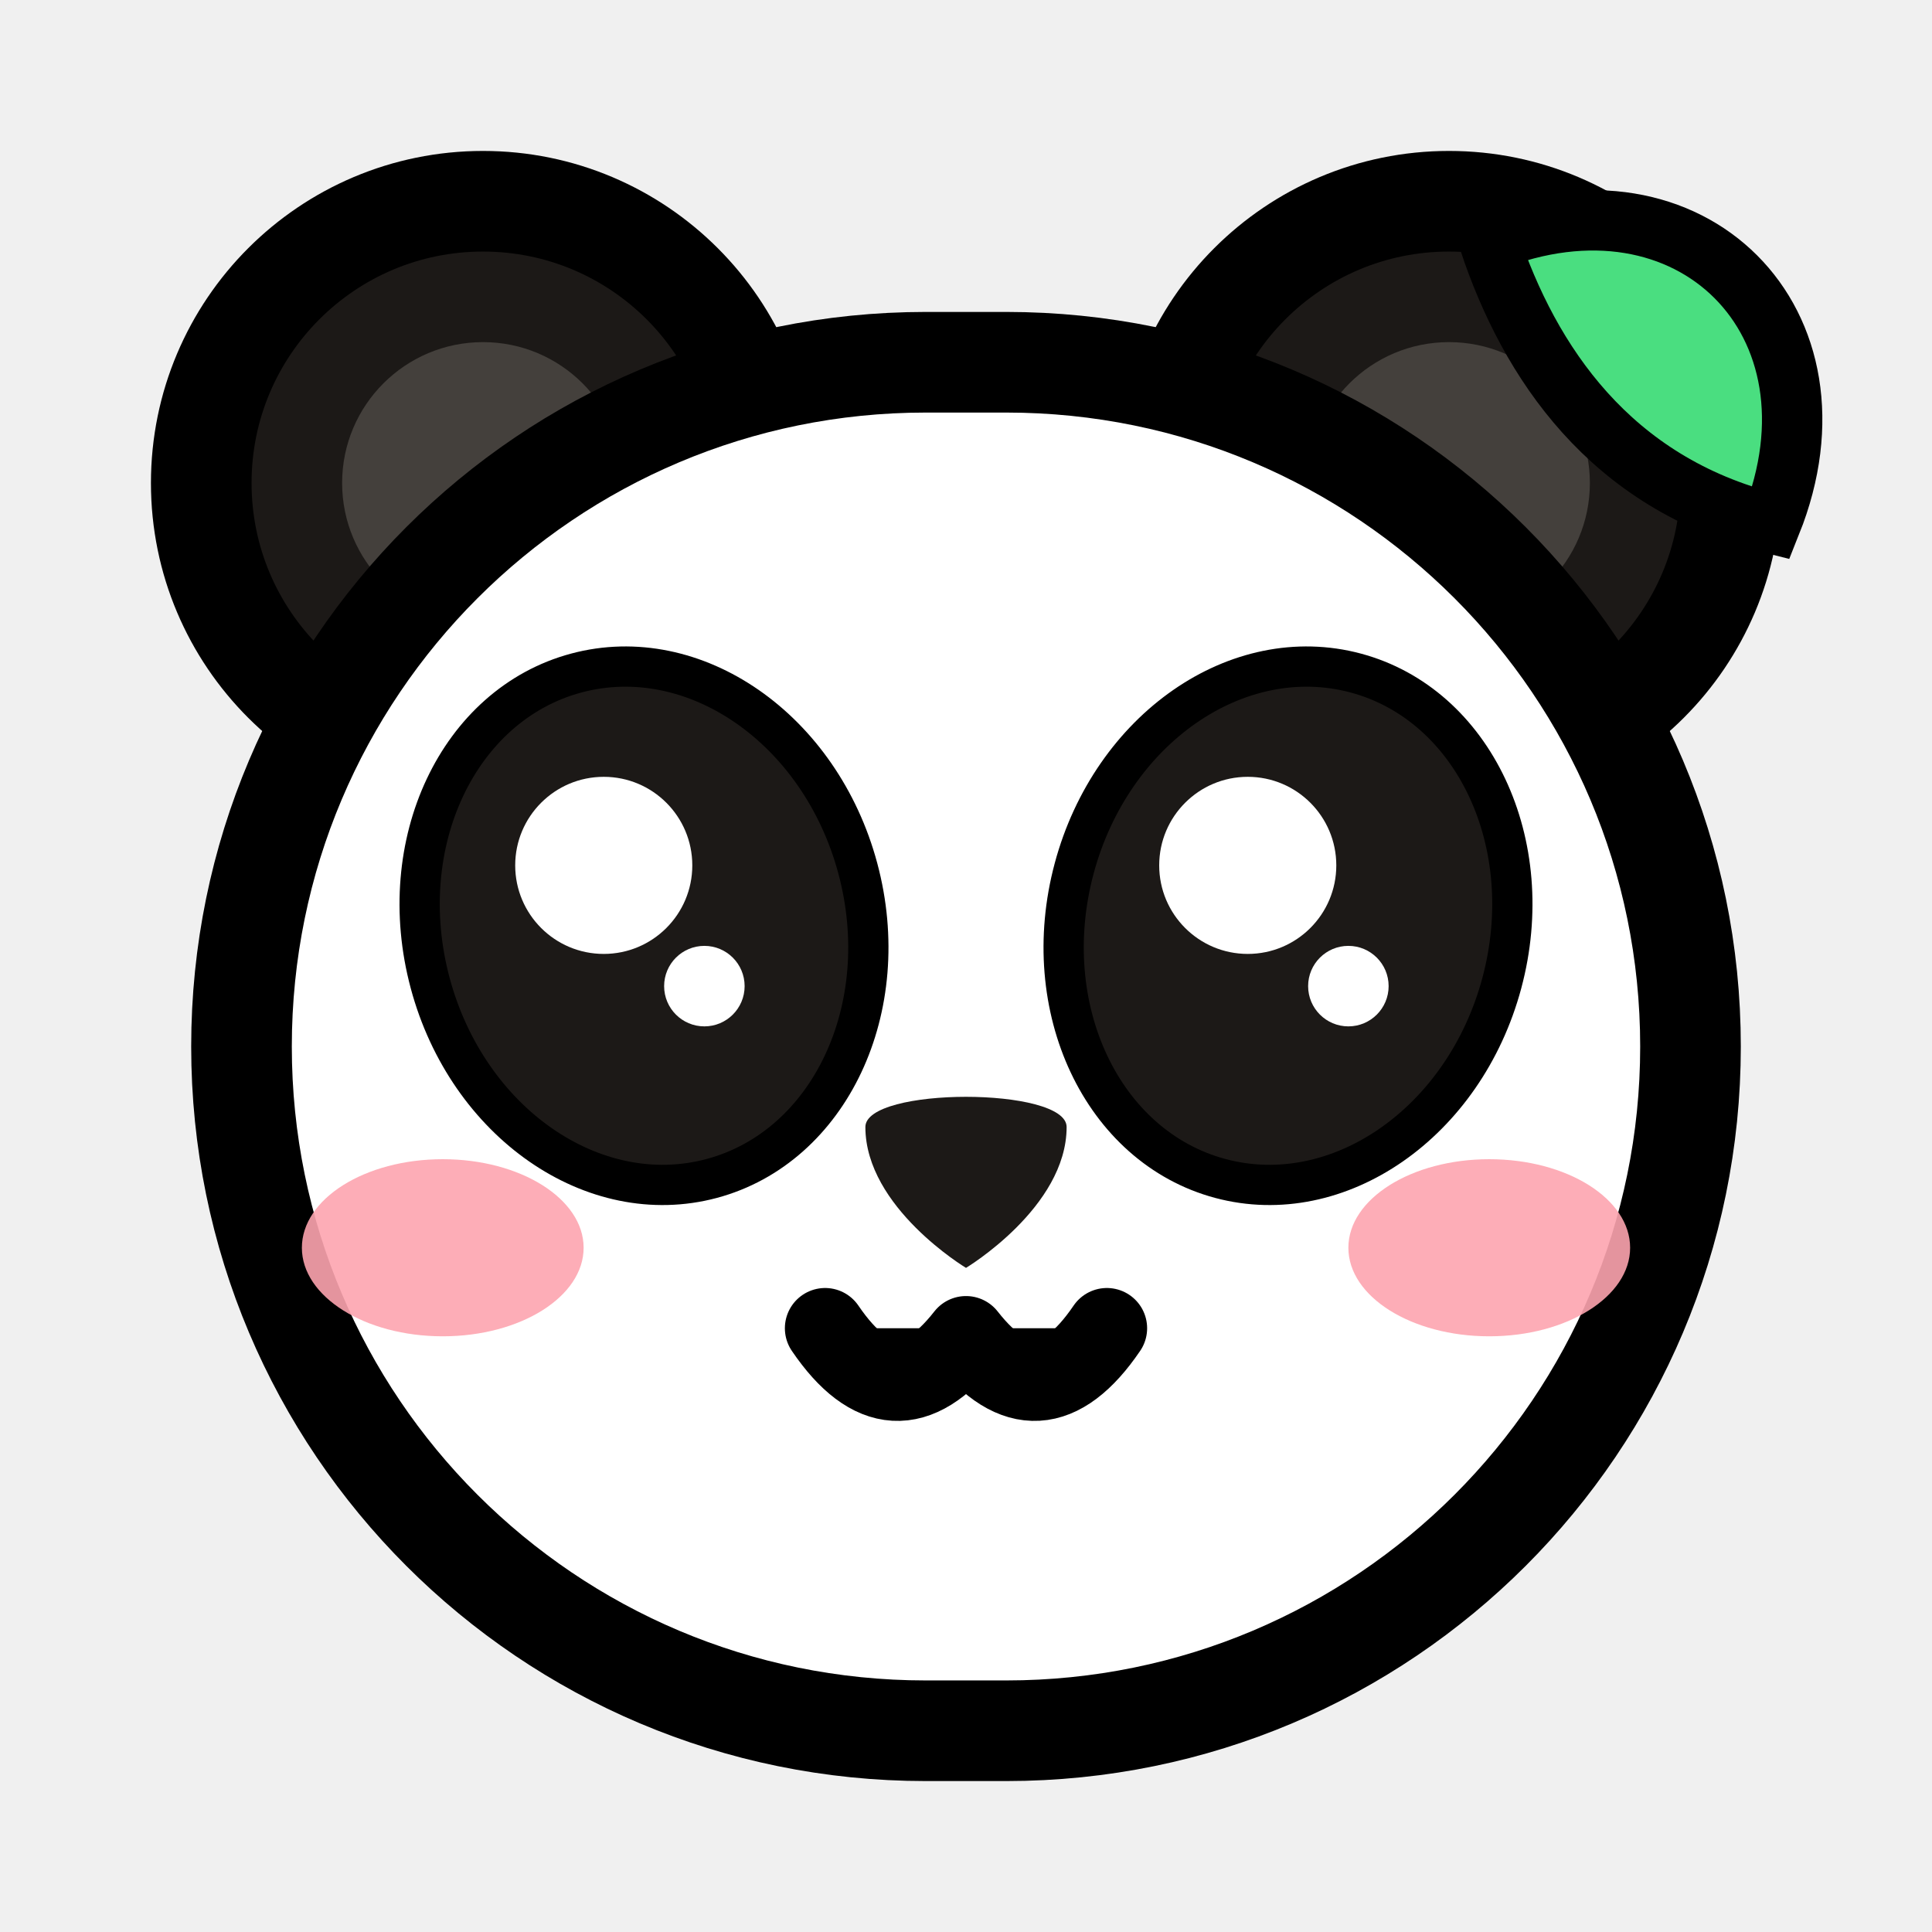
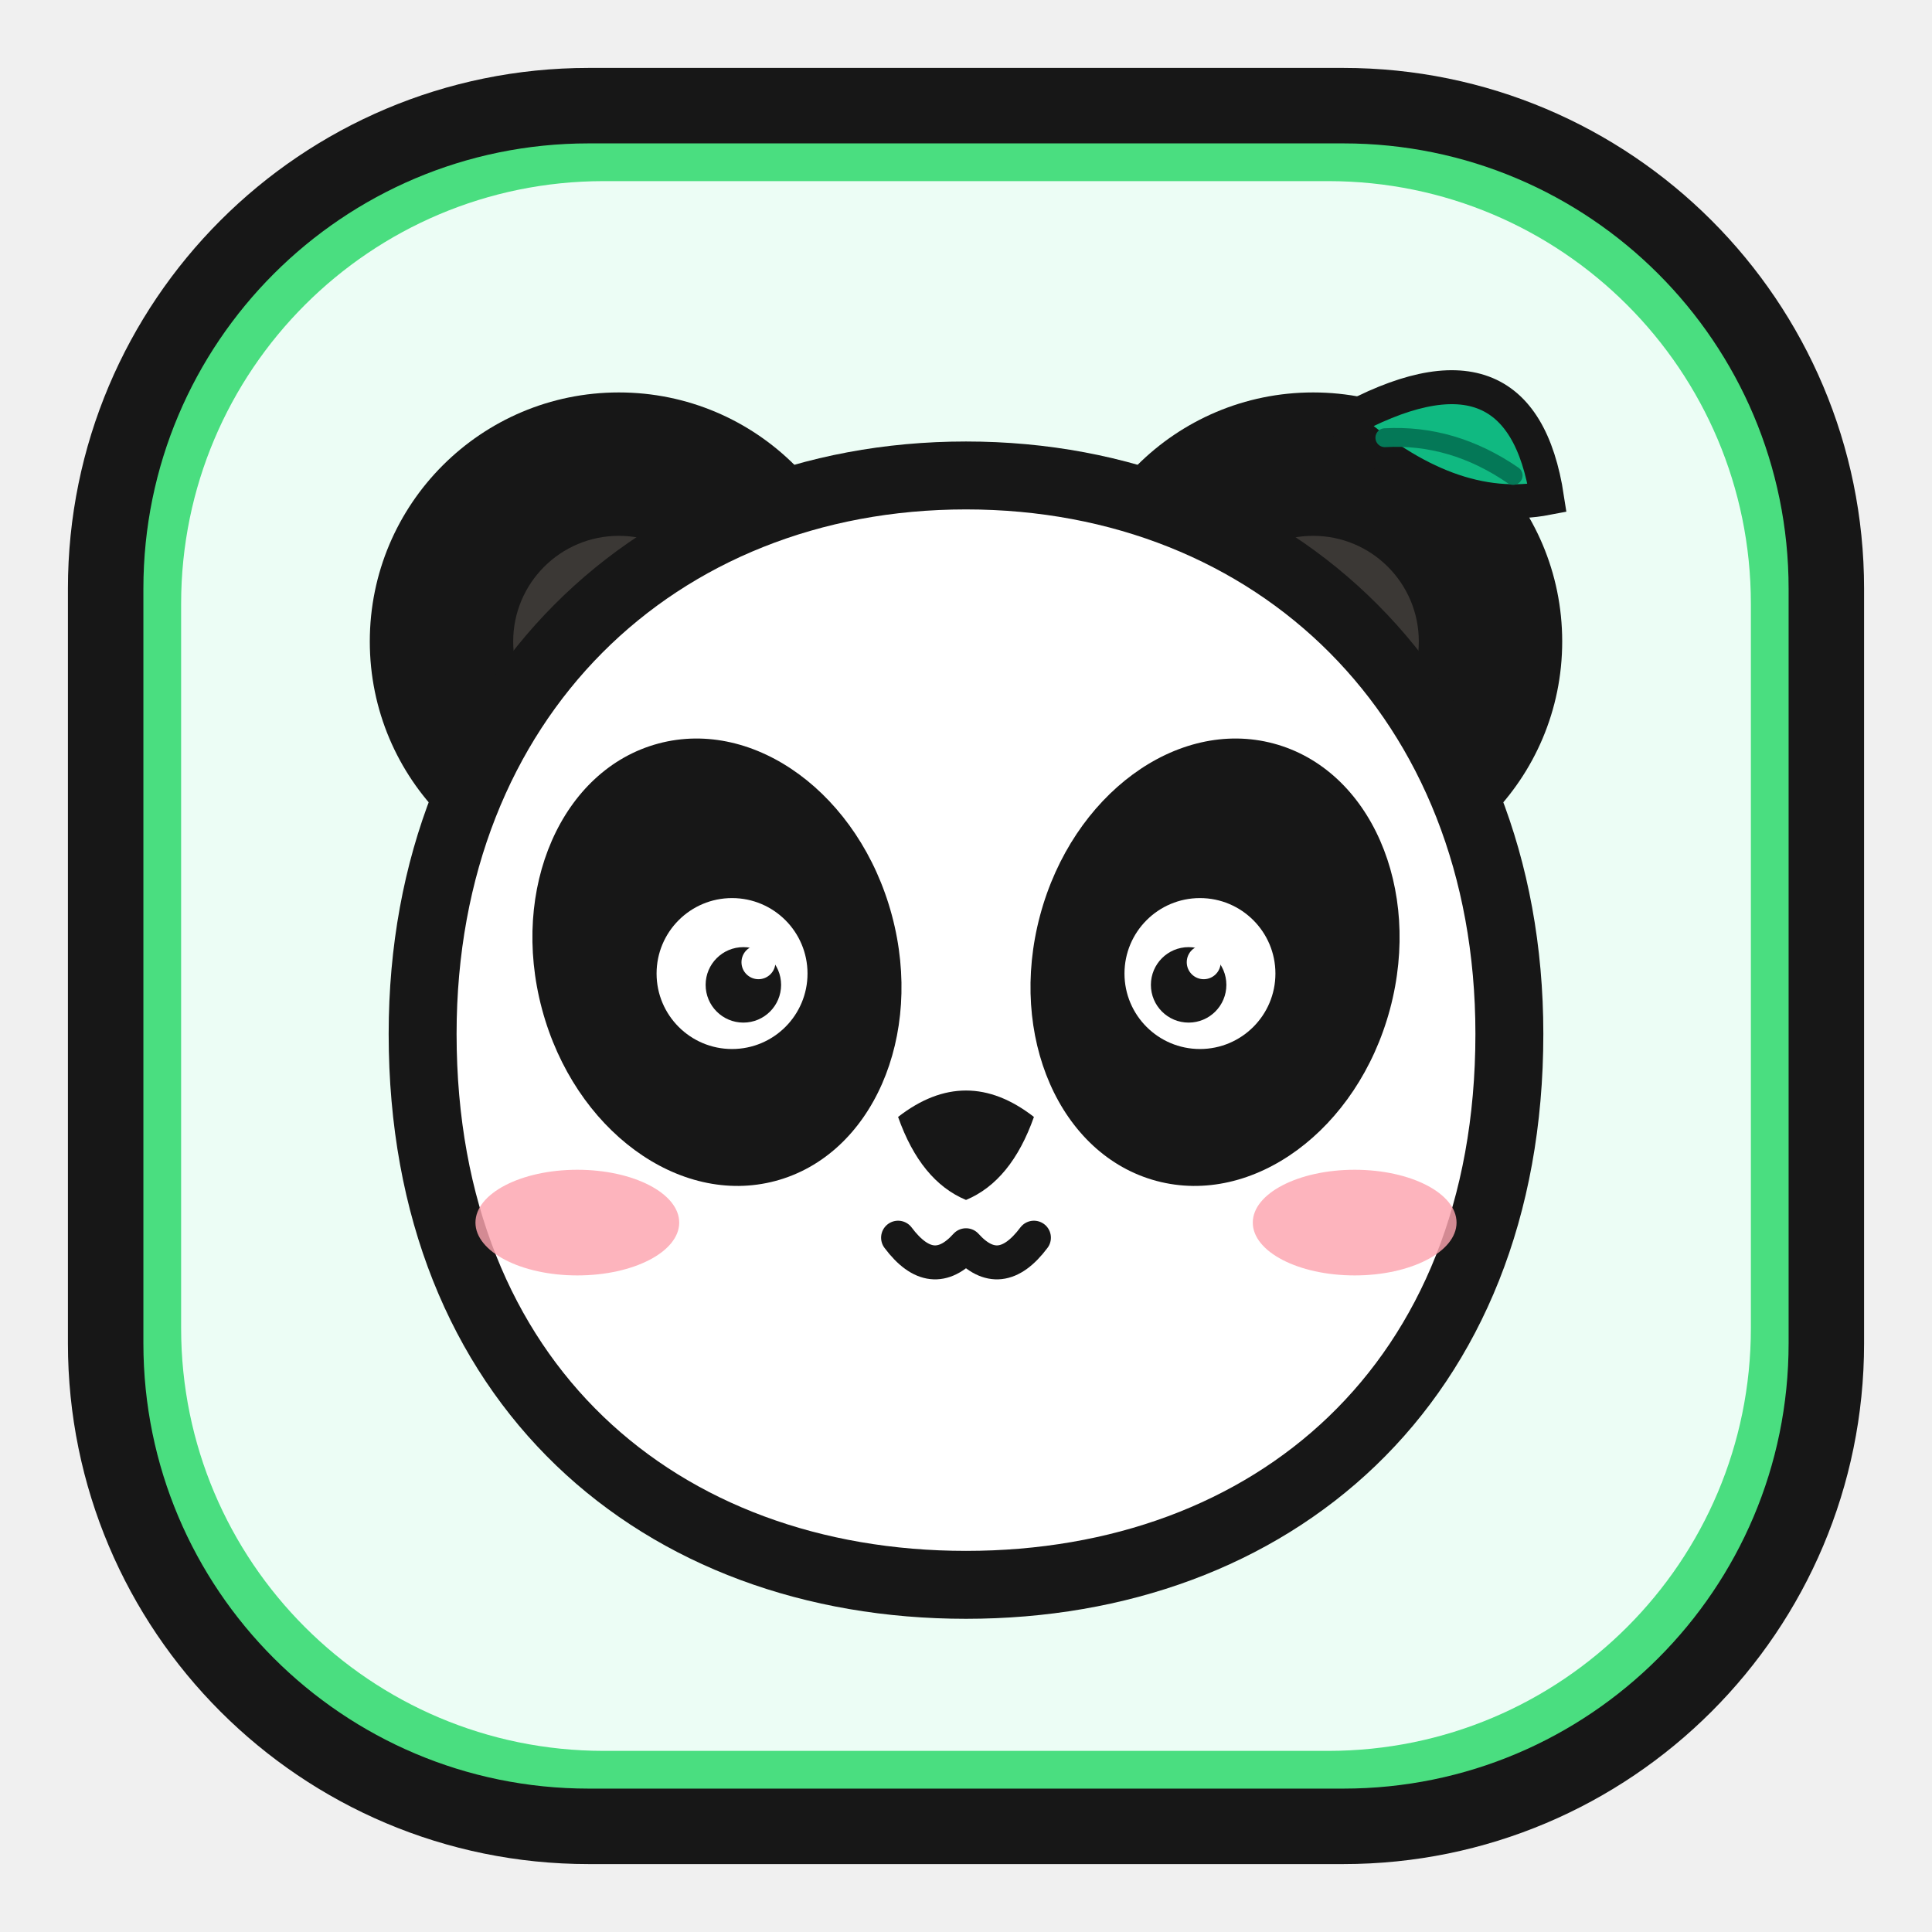
- <svg xmlns="http://www.w3.org/2000/svg" viewBox="0 0 48 48">
-   <circle cx="12" cy="12" r="7" fill="#1C1917" stroke="#000000" stroke-width="2.5" />
-   <circle cx="12" cy="12" r="3.5" fill="#44403C" />
-   <circle cx="36" cy="12" r="7" fill="#1C1917" stroke="#000000" stroke-width="2.5" />
-   <circle cx="36" cy="12" r="3.5" fill="#44403C" />
-   <path d="M37 6 C42 4, 46 8, 44 13 C40 12, 38 9, 37 6 Z" fill="#4ADE80" stroke="#000000" stroke-width="1.5" />
-   <rect x="6" y="9" width="36" height="34" rx="17" fill="#FFFFFF" stroke="#000000" stroke-width="2.5" />
-   <ellipse cx="16" cy="23" rx="5.5" ry="6.5" transform="rotate(-15 16 23)" fill="#1C1917" stroke="#000000" stroke-width="1" />
-   <circle cx="15" cy="21.5" r="2.2" fill="#FFFFFF" />
-   <circle cx="17.5" cy="24.5" r="1" fill="#FFFFFF" />
-   <ellipse cx="32" cy="23" rx="5.5" ry="6.5" transform="rotate(15 32 23)" fill="#1C1917" stroke="#000000" stroke-width="1" />
-   <circle cx="31" cy="21.5" r="2.2" fill="#FFFFFF" />
-   <circle cx="33.5" cy="24.5" r="1" fill="#FFFFFF" />
-   <ellipse cx="11" cy="31" rx="3.5" ry="2.2" fill="#FDA4AF" opacity="0.9" />
-   <ellipse cx="37" cy="31" rx="3.5" ry="2.2" fill="#FDA4AF" opacity="0.9" />
-   <path d="M21.5 28 C21.5 27, 26.5 27, 26.5 28 C26.5 30, 24 31.5, 24 31.5 C24 31.5, 21.5 30, 21.5 28 Z" fill="#1C1917" />
-   <path d="M20.5 33 Q22.2 35.5 24 33.2 Q25.8 35.5 27.5 33" stroke="#000000" stroke-width="2" stroke-linecap="round" stroke-linejoin="round" />
+ <svg xmlns="http://www.w3.org/2000/svg" viewBox="0 0 512 512">
+   <rect x="28" y="28" width="456" height="456" rx="128" fill="#4ADE80" stroke="#171717" stroke-width="20" />
+   <rect x="48" y="48" width="416" height="416" rx="112" fill="#ECFDF5" />
+   <circle cx="164" cy="170" r="66" fill="#171717" />
+   <circle cx="348" cy="170" r="66" fill="#171717" />
+   <circle cx="164" cy="170" r="28" fill="#44403C" opacity=".8" />
+   <circle cx="348" cy="170" r="28" fill="#44403C" opacity=".8" />
+   <path d="M256 126 C174 126 112 185 112 274 C112 367 175 420 256 420 C337 420 400 367 400 274 C400 185 338 126 256 126Z" fill="#FFFFFF" stroke="#171717" stroke-width="18" />
+   <ellipse cx="190" cy="255" rx="48" ry="60" transform="rotate(-15 190 255)" fill="#171717" />
+   <ellipse cx="322" cy="255" rx="48" ry="60" transform="rotate(15 322 255)" fill="#171717" />
+   <circle cx="194" cy="258" r="20" fill="#FFFFFF" />
+   <circle cx="318" cy="258" r="20" fill="#FFFFFF" />
+   <circle cx="197" cy="261" r="10" fill="#171717" />
+   <circle cx="315" cy="261" r="10" fill="#171717" />
+   <circle cx="201" cy="255" r="4.5" fill="#FFFFFF" />
+   <circle cx="319" cy="255" r="4.5" fill="#FFFFFF" />
+   <ellipse cx="153" cy="324" rx="27" ry="14" fill="#FDA4AF" opacity=".82" />
+   <ellipse cx="359" cy="324" rx="27" ry="14" fill="#FDA4AF" opacity=".82" />
+   <path d="M238 296 Q256 282 274 296 Q268 313 256 318 Q244 313 238 296Z" fill="#171717" />
+   <path d="M238 328 Q247 340 256 330 Q265 340 274 328" fill="none" stroke="#171717" stroke-width="9" stroke-linecap="round" stroke-linejoin="round" />
+   <path d="M356 112 Q403 86 410 132 Q384 137 356 112Z" fill="#10B981" stroke="#171717" stroke-width="9" />
+   <path d="M367 116 Q385 115 401 126" fill="none" stroke="#047857" stroke-width="5" stroke-linecap="round" />
</svg>
